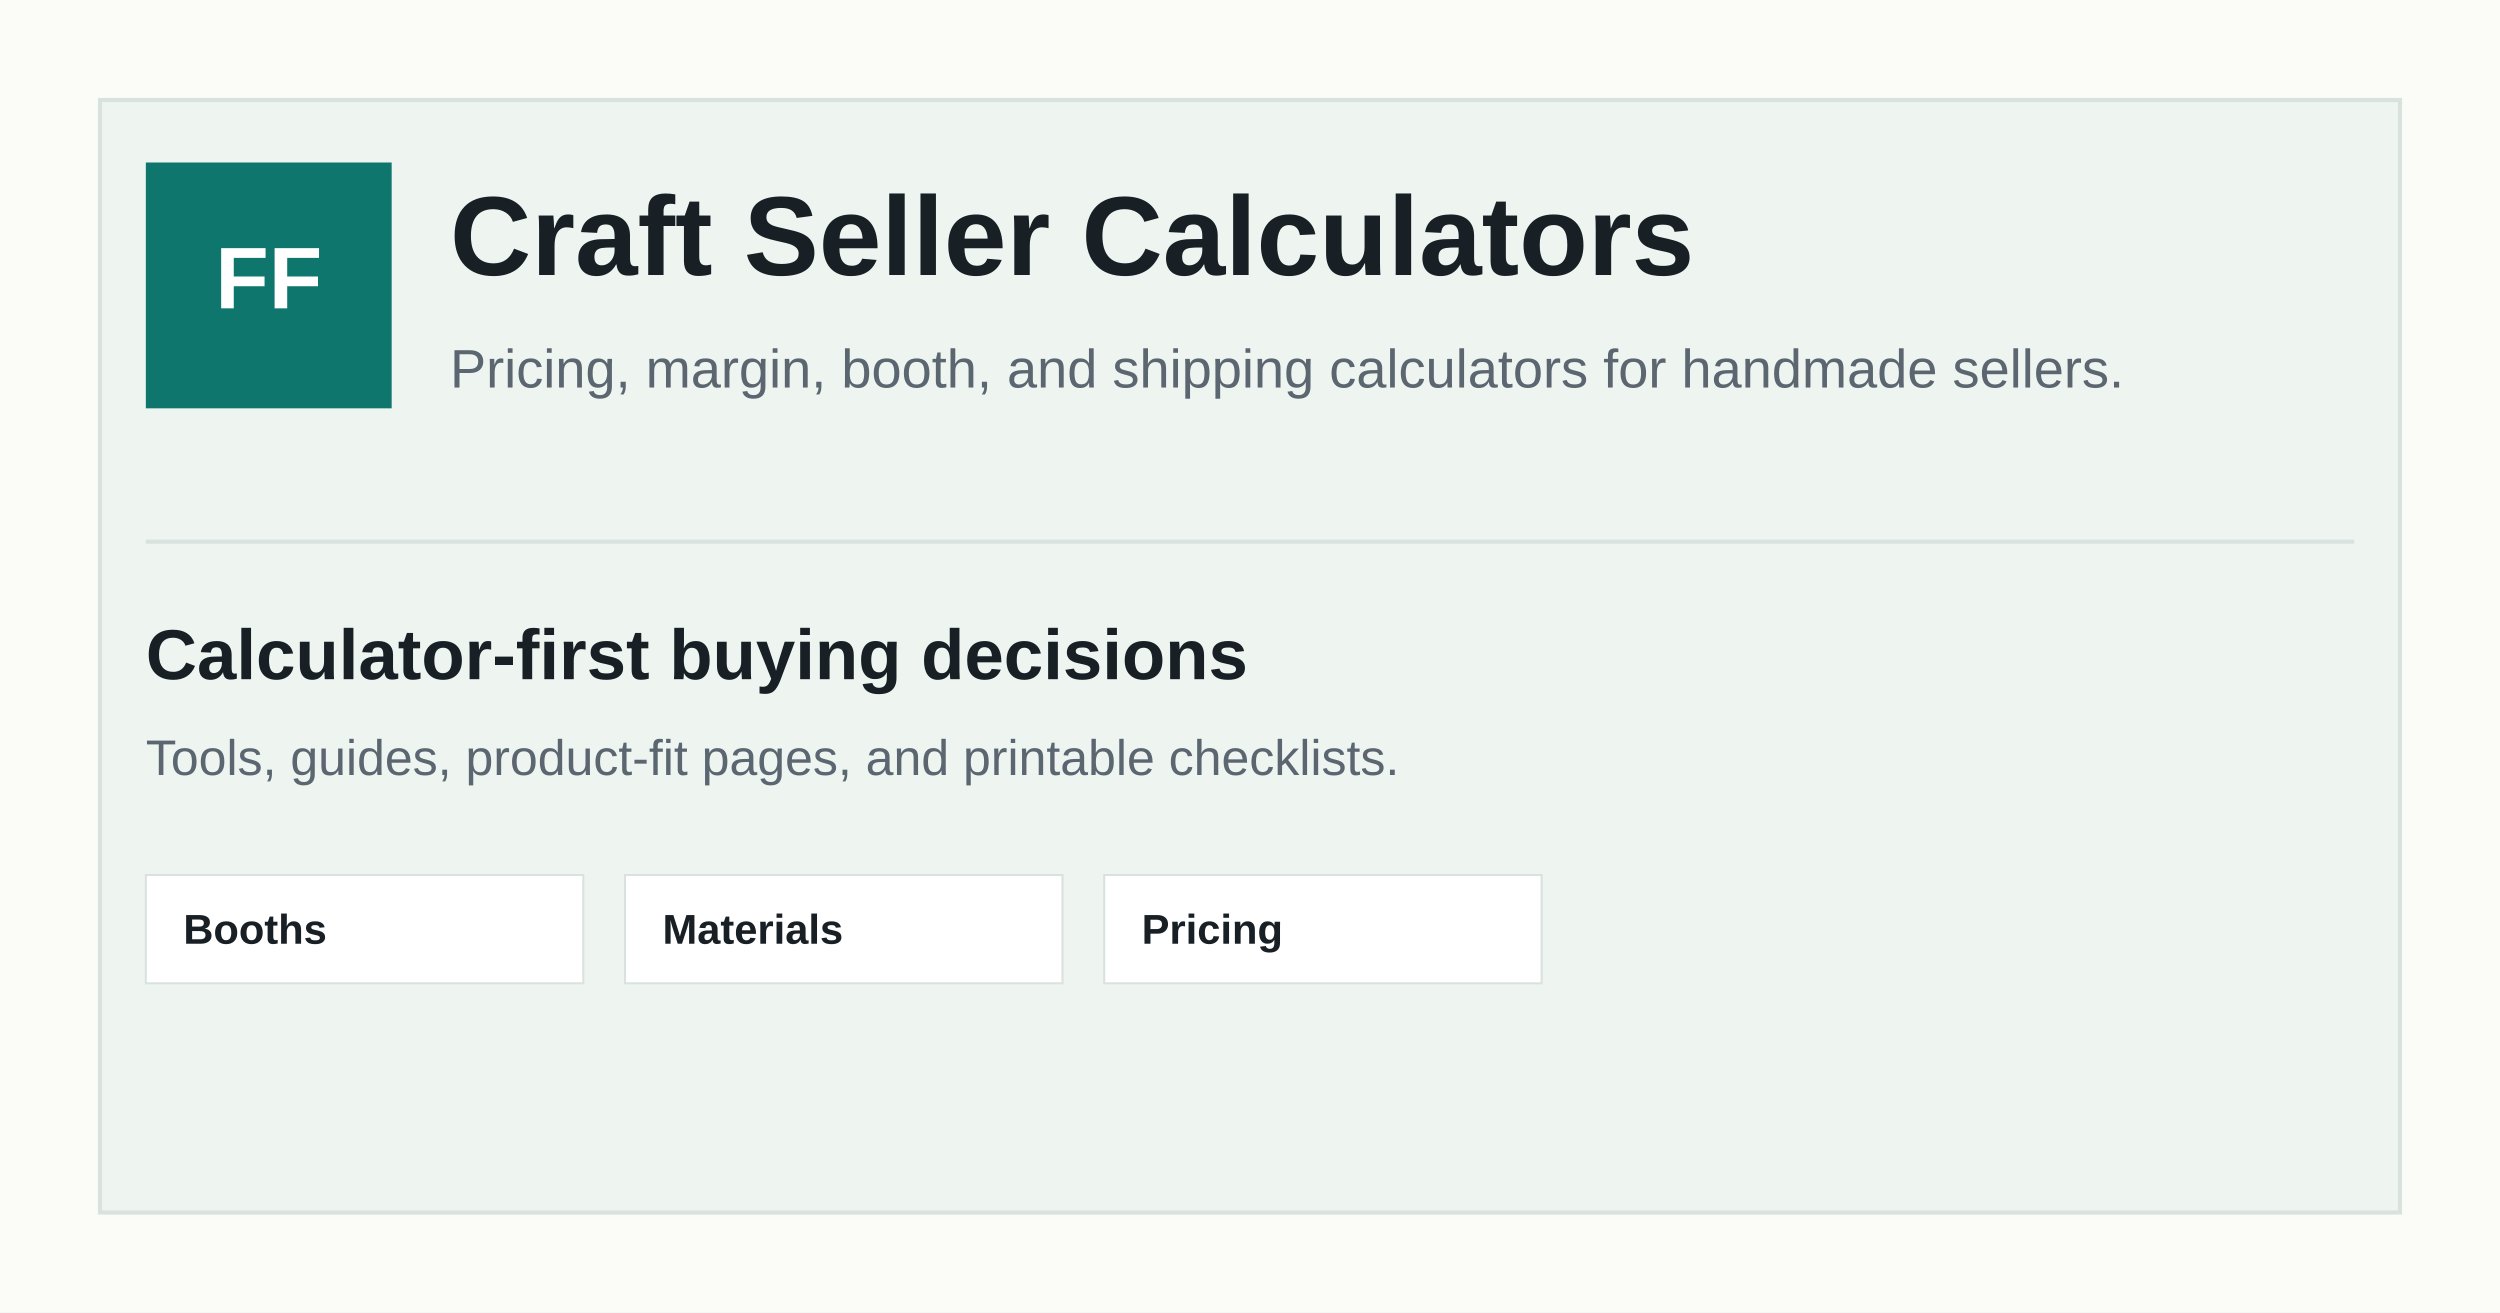
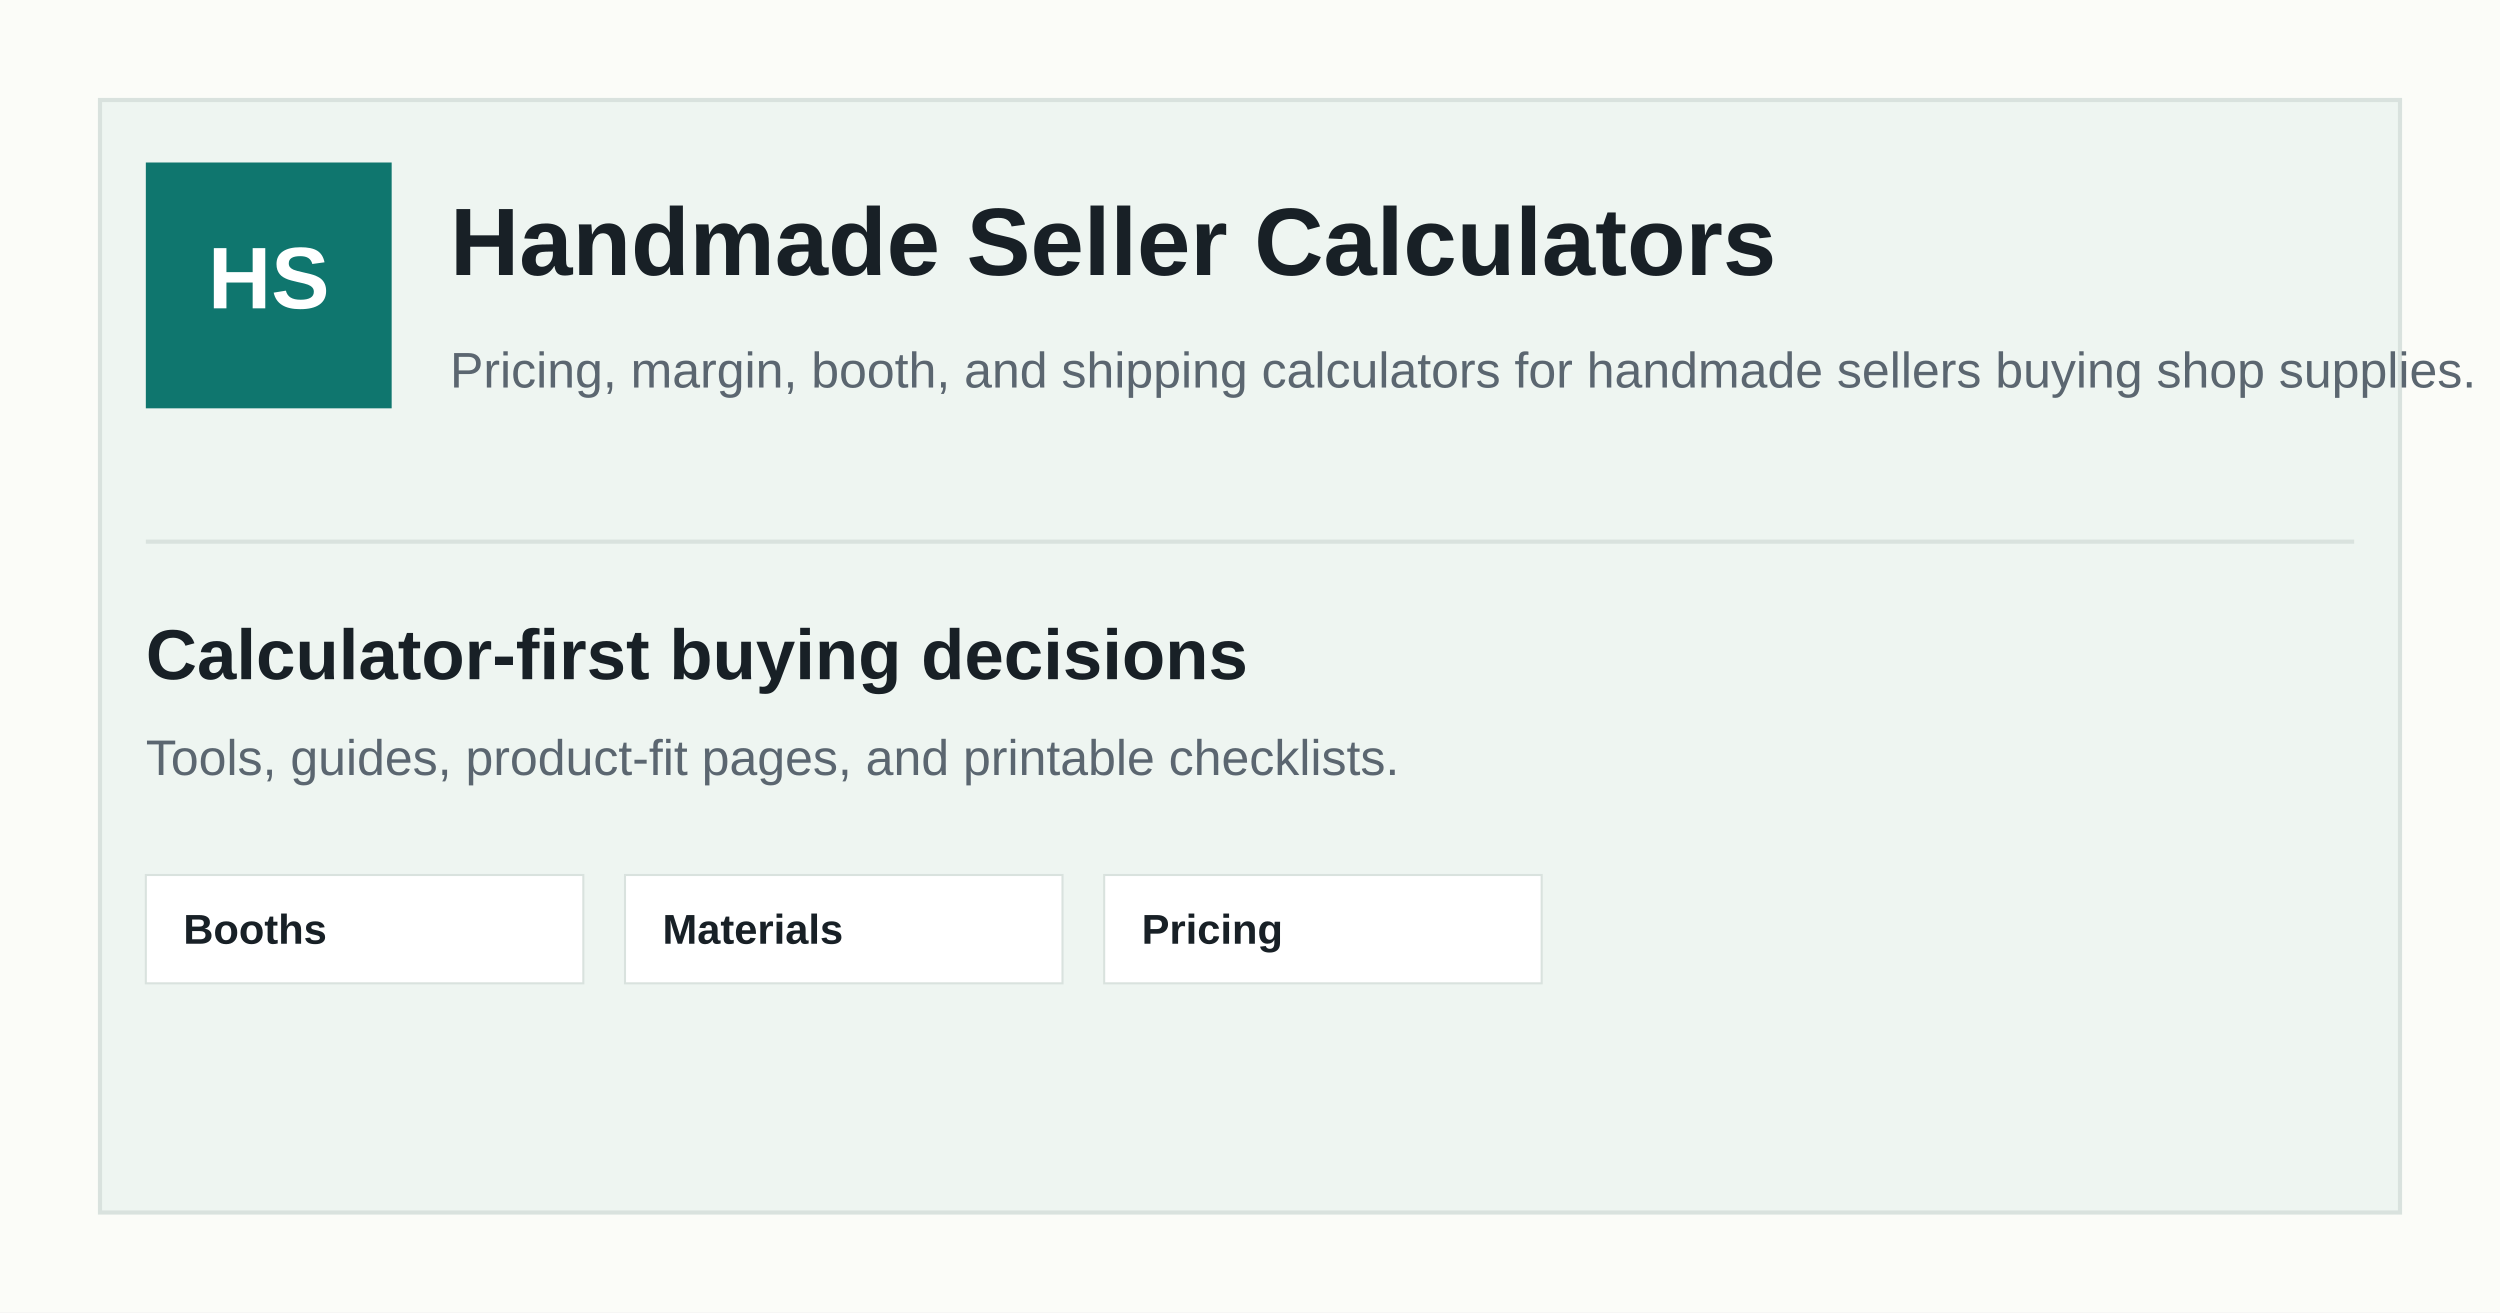
- <svg xmlns="http://www.w3.org/2000/svg" width="1200" height="630" viewBox="0 0 1200 630" role="img" aria-label="Craft Seller Calculators visual card">
+ <svg xmlns="http://www.w3.org/2000/svg" width="1200" height="630" viewBox="0 0 1200 630" role="img" aria-label="Handmade Seller Calculators visual card">
  <rect width="1200" height="630" fill="#fbfcf8" />
  <rect x="48" y="48" width="1104" height="534" fill="#eef5f1" stroke="#d9e2de" stroke-width="2" />
  <rect x="70" y="78" width="118" height="118" fill="#0f766e" />
-   <text x="129" y="148" text-anchor="middle" font-size="42" fill="#ffffff" font-family="Arial" font-weight="800">FF</text>
-   <text x="216" y="132" font-size="54" fill="#182026" font-family="Arial" font-weight="800">Craft Seller Calculators</text>
-   <text x="216" y="186" font-size="26" fill="#5b6670" font-family="Arial">Pricing, margin, booth, and shipping calculators for handmade sellers.</text>
+   <text x="129" y="148" text-anchor="middle" font-size="42" fill="#ffffff" font-family="Arial" font-weight="800">HS</text>
+   <text x="216" y="132" font-size="46" fill="#182026" font-family="Arial" font-weight="800">Handmade Seller Calculators</text>
+   <text x="216" y="186" font-size="24" fill="#5b6670" font-family="Arial">Pricing, margin, booth, and shipping calculators for handmade sellers buying shop supplies.</text>
  <line x1="70" y1="260" x2="1130" y2="260" stroke="#d9e2de" stroke-width="2" />
  <text x="70" y="326" font-size="34" fill="#182026" font-family="Arial" font-weight="800">Calculator-first buying decisions</text>
  <text x="70" y="372" font-size="24" fill="#5b6670" font-family="Arial">Tools, guides, product-fit pages, and printable checklists.</text>
  <rect x="70" y="420" width="210" height="52" fill="#ffffff" stroke="#d9e2de" />
  <text x="88" y="453" font-size="20" fill="#182026" font-family="Arial" font-weight="700">Booths</text>
  <rect x="300" y="420" width="210" height="52" fill="#ffffff" stroke="#d9e2de" />
  <text x="318" y="453" font-size="20" fill="#182026" font-family="Arial" font-weight="700">Materials</text>
  <rect x="530" y="420" width="210" height="52" fill="#ffffff" stroke="#d9e2de" />
  <text x="548" y="453" font-size="20" fill="#182026" font-family="Arial" font-weight="700">Pricing</text>
</svg>
